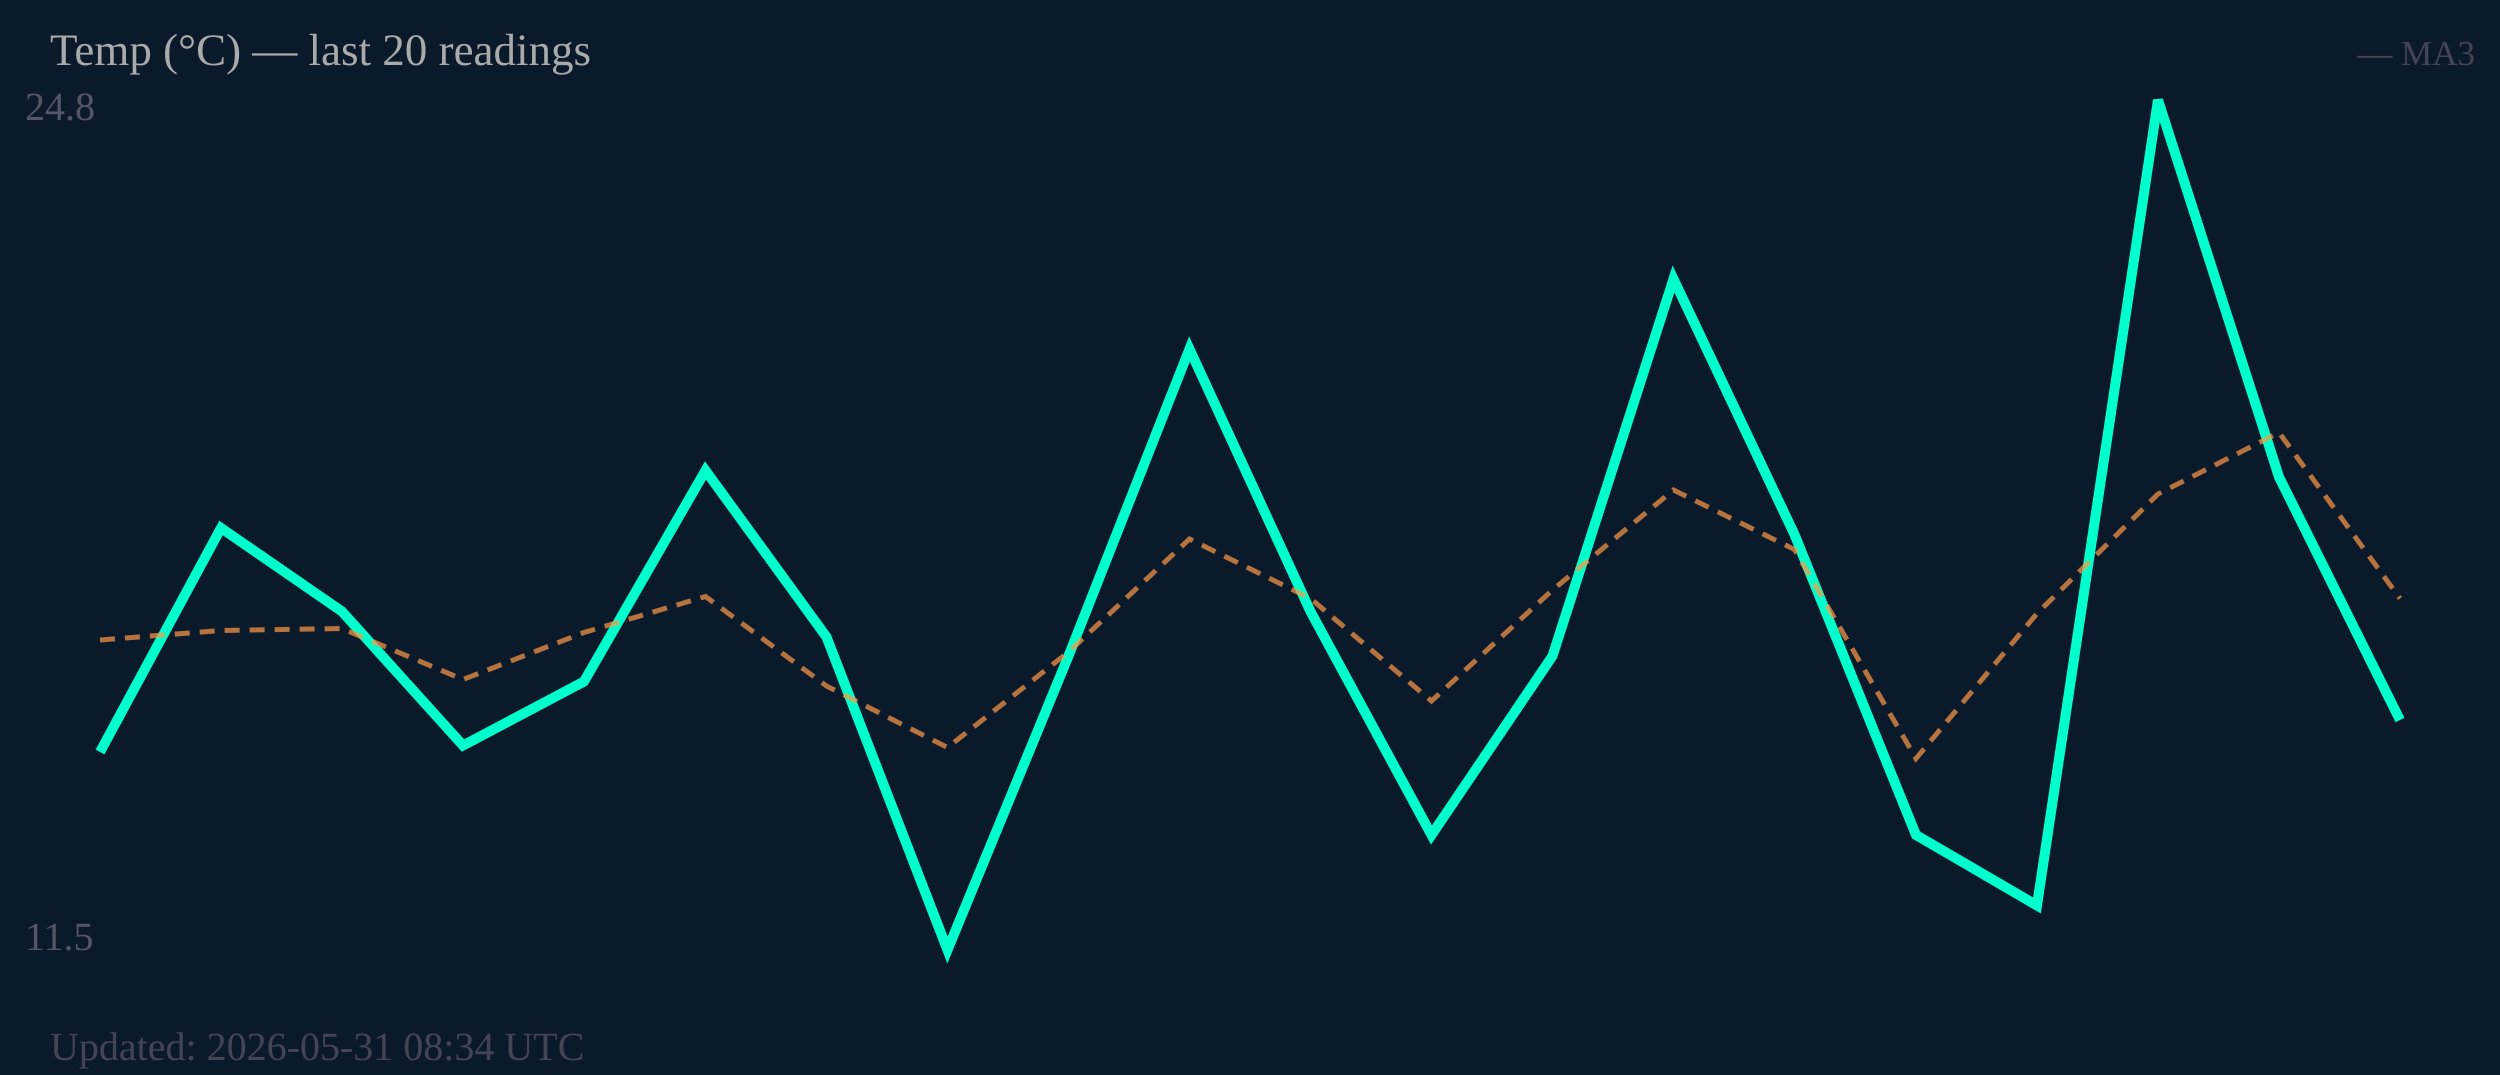
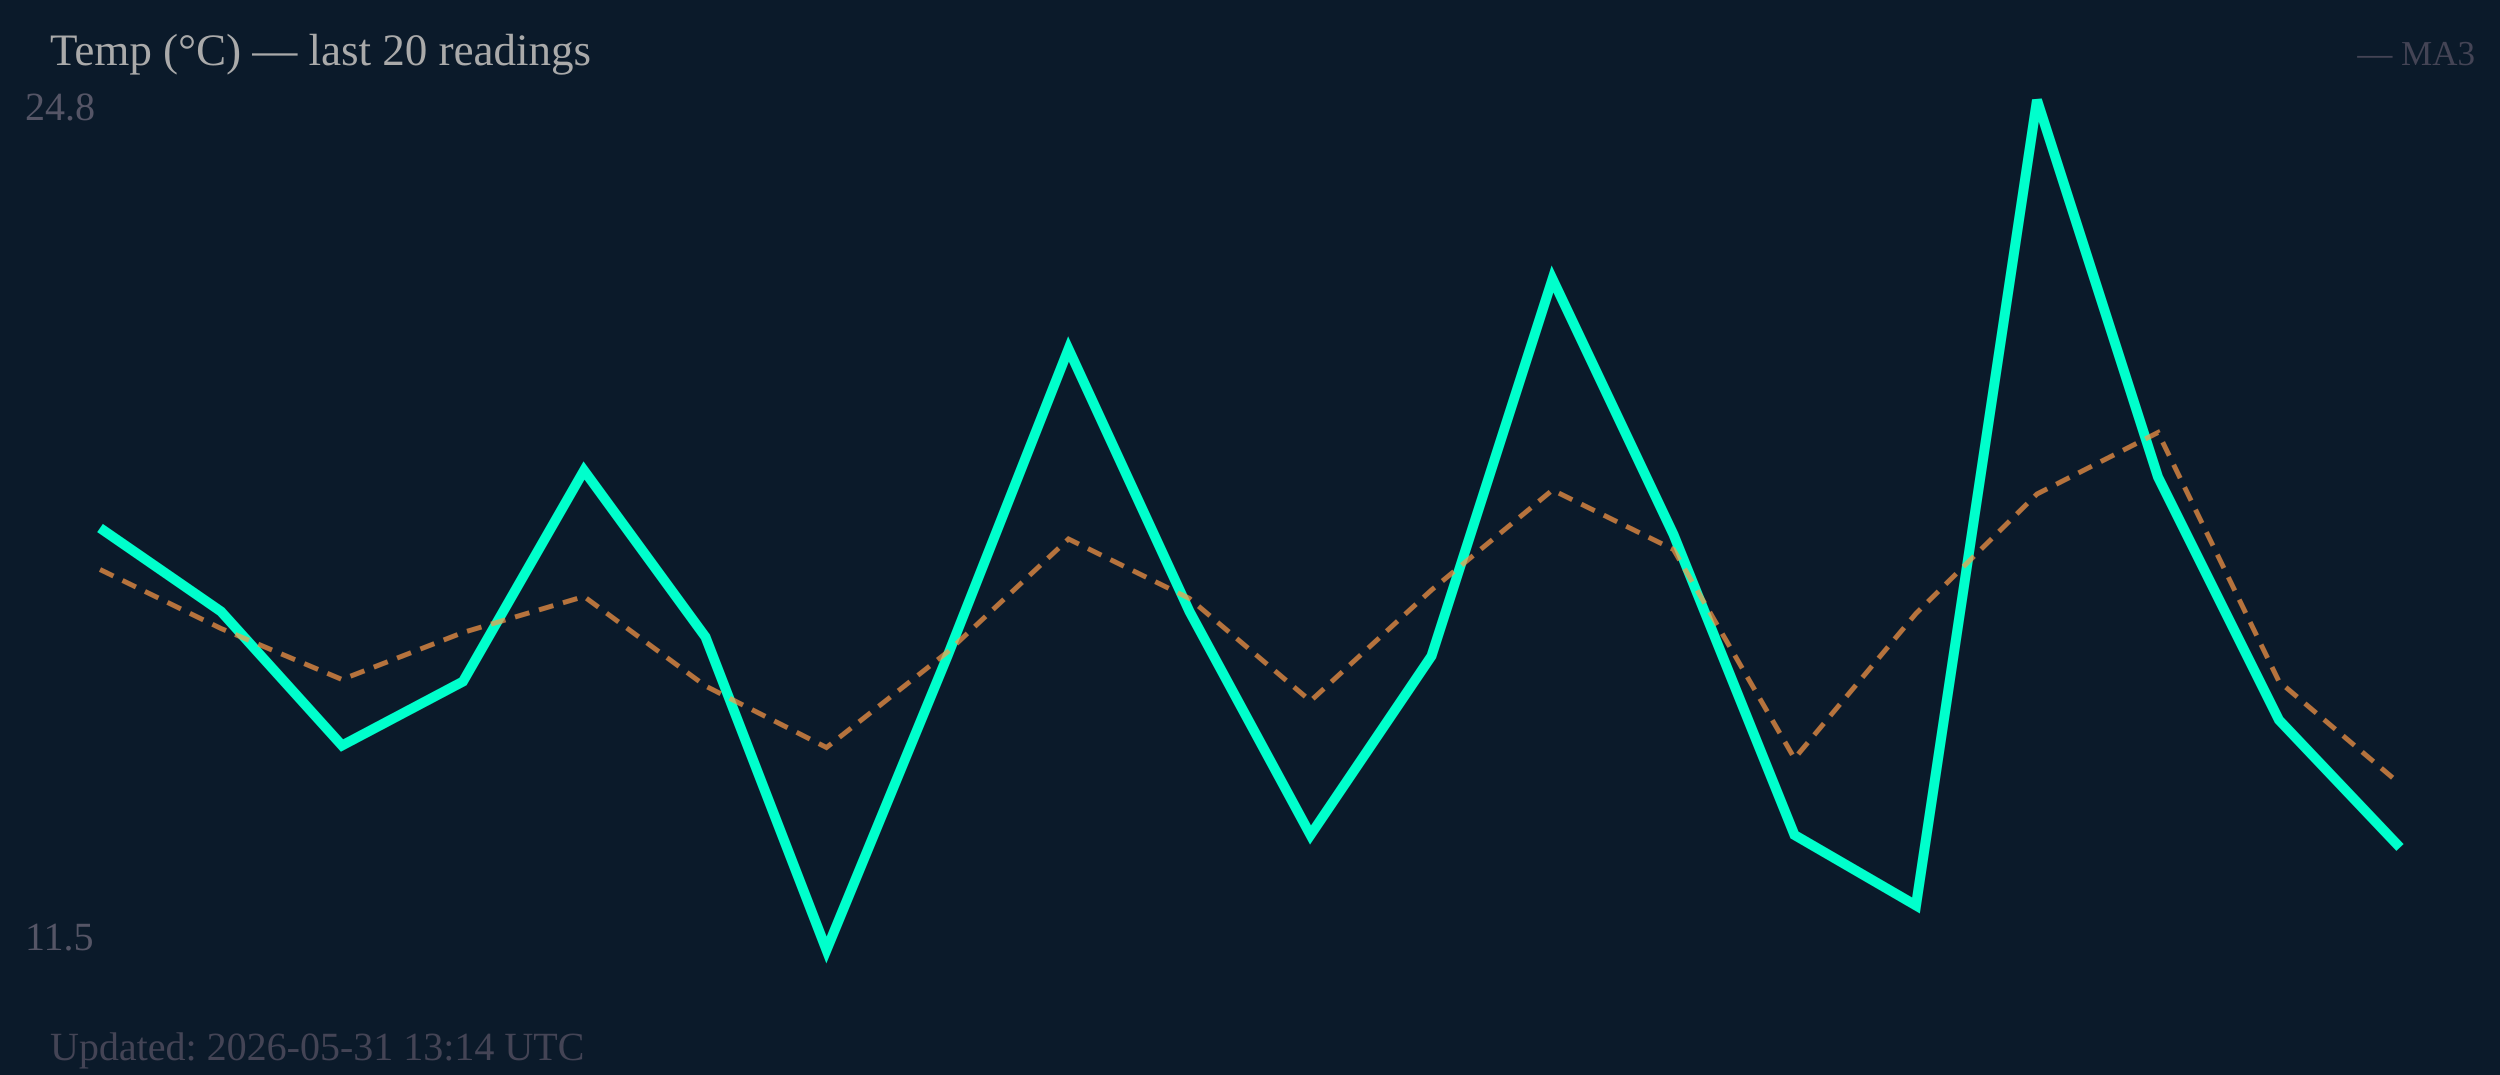
<svg xmlns="http://www.w3.org/2000/svg" width="500" height="215" viewBox="0 0 500 215">
  <rect width="500" height="215" fill="#0b1a2a" />
  <text x="5" y="24" font-size="8" fill="#556">24.8</text>
  <text x="5" y="190" font-size="8" fill="#556">11.5</text>
-   <polyline fill="none" stroke="#00ffcc" stroke-width="2" points="20.0,150.4 44.2,105.6 68.4,122.3 92.6,149.1 116.8,136.3 141.1,94.1 165.3,127.4 189.5,190.0 213.7,131.2 237.9,69.8 262.1,122.3 286.3,167.0 310.5,131.2 334.7,55.8 358.9,106.9 383.2,167.0 407.4,181.1 431.6,20.0 455.8,95.4 480.0,144.0" />
-   <polyline fill="none" stroke="#ff9944" stroke-width="1" stroke-dasharray="3,2" opacity="0.7" points="20.0,128.0 44.2,126.1 68.4,125.7 92.6,135.9 116.8,126.5 141.1,119.3 165.3,137.2 189.5,149.5 213.7,130.4 237.9,107.8 262.1,119.7 286.3,140.2 310.5,118.0 334.7,98.0 358.9,109.9 383.2,151.7 407.4,122.7 431.6,98.8 455.8,86.5 480.0,119.7" />
+   <polyline fill="none" stroke="#00ffcc" stroke-width="2" points="20.0,105.6 44.2,122.3 68.4,149.1 92.6,136.3 116.8,94.1 141.1,127.4 165.3,190.0 189.5,131.2 213.7,69.8 237.9,122.3 262.1,167.0 286.3,131.2 310.5,55.8 334.7,106.9 358.9,167.0 383.2,181.1 407.4,20.0 431.6,95.4 455.8,144.0 480.0,169.5" />
+   <polyline fill="none" stroke="#ff9944" stroke-width="1" stroke-dasharray="3,2" opacity="0.7" points="20.0,113.9 44.2,125.7 68.4,135.9 92.6,126.5 116.8,119.3 141.1,137.2 165.3,149.5 189.5,130.4 213.7,107.8 237.9,119.7 262.1,140.2 286.3,118.0 310.5,98.0 334.7,109.9 358.9,151.7 383.2,122.7 407.4,98.8 431.6,86.5 455.8,136.3 480.0,156.8" />
  <text x="10" y="13" font-size="9" fill="#aaa">Temp (°C) — last 20 readings</text>
  <text x="495" y="13" font-size="7" fill="#445" text-anchor="end">— MA3</text>
-   <text x="10" y="212" font-size="8" fill="#445">Updated: 2026-05-31 08:34 UTC</text>
+   <text x="10" y="212" font-size="8" fill="#445">Updated: 2026-05-31 13:14 UTC</text>
</svg>
